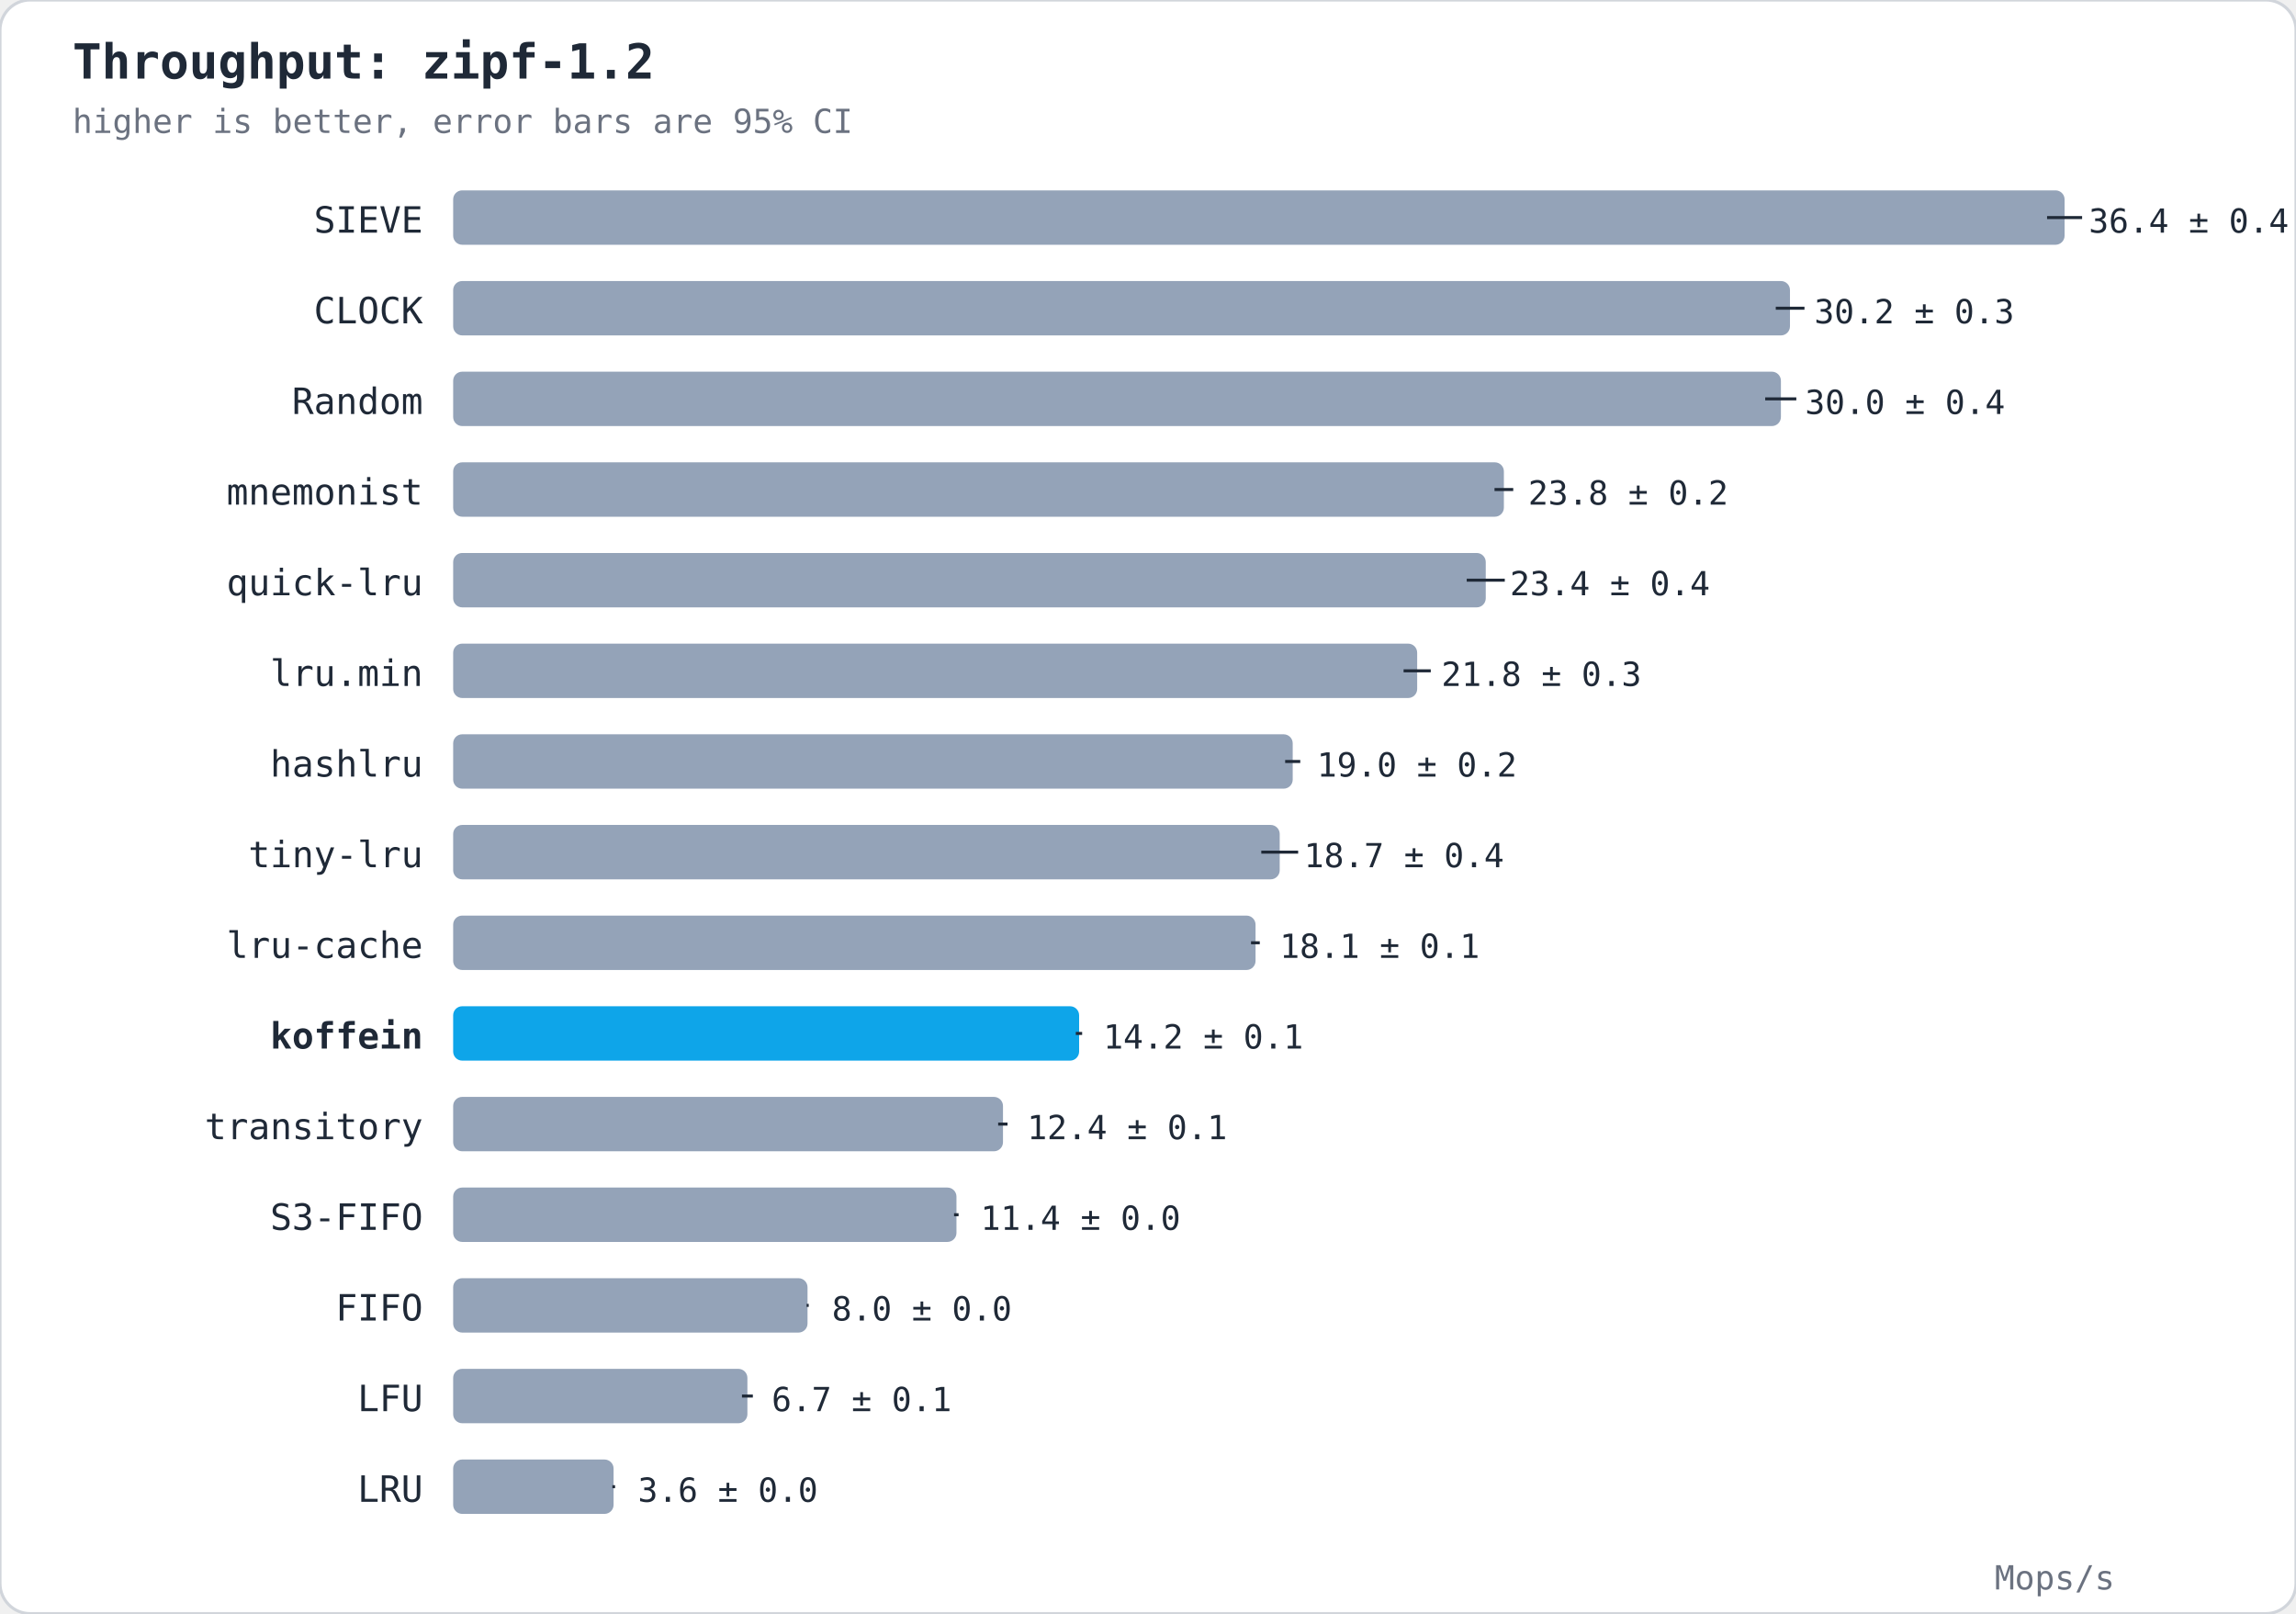
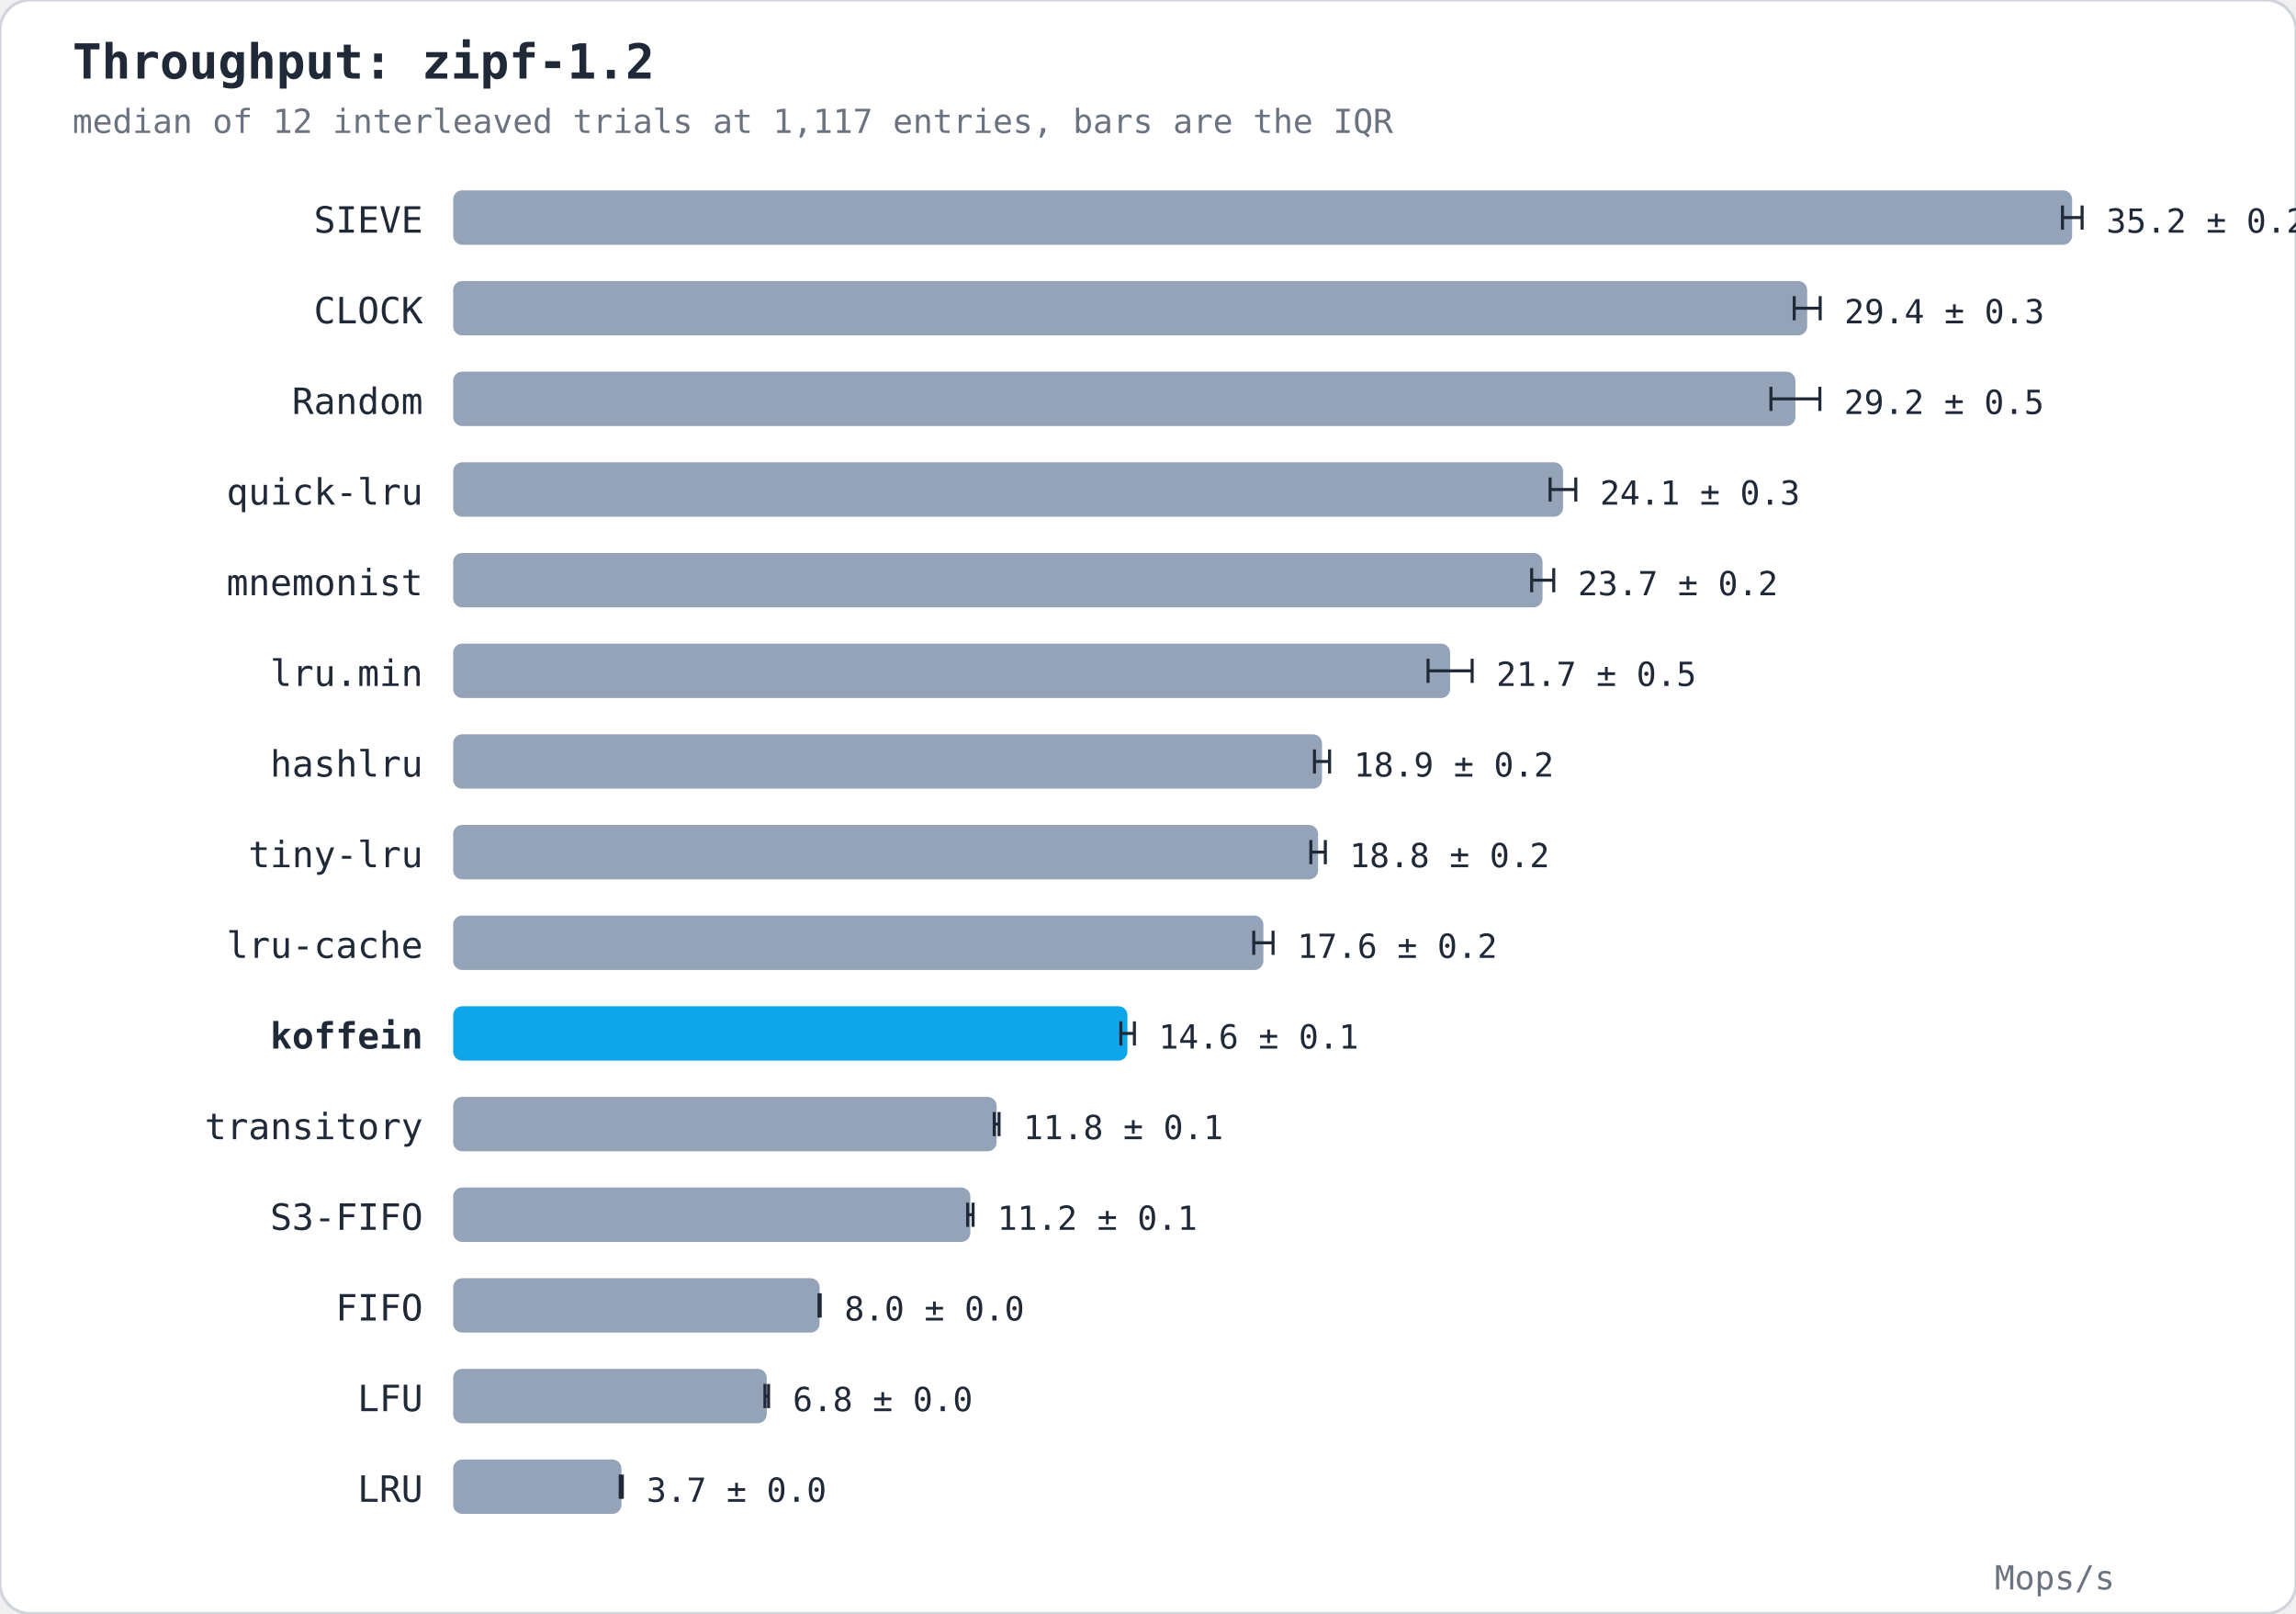
<svg xmlns="http://www.w3.org/2000/svg" viewBox="0 0 760 534" width="760" height="534" role="img">
  <rect x="0" y="0" width="760" height="534" rx="10" fill="#ffffff" stroke="#d1d5db" />
  <text x="24" y="26" font-family="ui-monospace,monospace" font-size="16" font-weight="700" fill="#1f2937">Throughput: zipf-1.2</text>
-   <text x="24" y="44" font-family="ui-monospace,monospace" font-size="11" fill="#6b7280">higher is better, error bars are 95% CI</text>
+   <text x="24" y="44" font-family="ui-monospace,monospace" font-size="11" fill="#6b7280">median of 12 interleaved trials at 1,117 entries, bars are the IQR</text>
  <text x="140" y="77" text-anchor="end" font-family="ui-monospace,monospace" font-size="12" font-weight="400" fill="#1f2937">SIEVE</text>
-   <rect x="150" y="63" width="533.4" height="18" rx="3" fill="#94a3b8" />
-   <line x1="677.6" y1="72" x2="689.2" y2="72" stroke="#1f2937" stroke-width="1" />
-   <text x="691.393" y="77" font-family="ui-monospace,monospace" font-size="11" fill="#1f2937">36.4 ± 0.4</text>
+   <rect x="150" y="63" width="535.9" height="18" rx="3" fill="#94a3b8" />
+   <line x1="682.7" y1="72" x2="689.2" y2="72" stroke="#1f2937" stroke-width="1" />
+   <line x1="682.7" y1="68" x2="682.7" y2="76" stroke="#1f2937" stroke-width="1" />
+   <line x1="689.2" y1="68" x2="689.2" y2="76" stroke="#1f2937" stroke-width="1" />
+   <text x="697.2" y="77" font-family="ui-monospace,monospace" font-size="11" fill="#1f2937">35.2 ± 0.2</text>
  <text x="140" y="107" text-anchor="end" font-family="ui-monospace,monospace" font-size="12" font-weight="400" fill="#1f2937">CLOCK</text>
-   <rect x="150" y="93" width="442.5" height="18" rx="3" fill="#94a3b8" />
-   <line x1="587.8" y1="102" x2="597.3" y2="102" stroke="#1f2937" stroke-width="1" />
-   <text x="600.534" y="107" font-family="ui-monospace,monospace" font-size="11" fill="#1f2937">30.2 ± 0.3</text>
+   <rect x="150" y="93" width="448.2" height="18" rx="3" fill="#94a3b8" />
+   <line x1="593.9" y1="102" x2="602.5" y2="102" stroke="#1f2937" stroke-width="1" />
+   <line x1="593.9" y1="98" x2="593.9" y2="106" stroke="#1f2937" stroke-width="1" />
+   <line x1="602.5" y1="98" x2="602.5" y2="106" stroke="#1f2937" stroke-width="1" />
+   <text x="610.5" y="107" font-family="ui-monospace,monospace" font-size="11" fill="#1f2937">29.4 ± 0.3</text>
  <text x="140" y="137" text-anchor="end" font-family="ui-monospace,monospace" font-size="12" font-weight="400" fill="#1f2937">Random</text>
-   <rect x="150" y="123" width="439.5" height="18" rx="3" fill="#94a3b8" />
-   <line x1="584.3" y1="132" x2="594.6" y2="132" stroke="#1f2937" stroke-width="1" />
-   <text x="597.477" y="137" font-family="ui-monospace,monospace" font-size="11" fill="#1f2937">30.0 ± 0.4</text>
-   <text x="140" y="167" text-anchor="end" font-family="ui-monospace,monospace" font-size="12" font-weight="400" fill="#1f2937">mnemonist</text>
-   <rect x="150" y="153" width="347.8" height="18" rx="3" fill="#94a3b8" />
-   <line x1="494.7" y1="162" x2="500.9" y2="162" stroke="#1f2937" stroke-width="1" />
-   <text x="505.841" y="167" font-family="ui-monospace,monospace" font-size="11" fill="#1f2937">23.8 ± 0.2</text>
-   <text x="140" y="197" text-anchor="end" font-family="ui-monospace,monospace" font-size="12" font-weight="400" fill="#1f2937">quick-lru</text>
-   <rect x="150" y="183" width="341.8" height="18" rx="3" fill="#94a3b8" />
-   <line x1="485.5" y1="192" x2="498.1" y2="192" stroke="#1f2937" stroke-width="1" />
-   <text x="499.794" y="197" font-family="ui-monospace,monospace" font-size="11" fill="#1f2937">23.4 ± 0.4</text>
+   <rect x="150" y="123" width="444.3" height="18" rx="3" fill="#94a3b8" />
+   <line x1="586.2" y1="132" x2="602.4" y2="132" stroke="#1f2937" stroke-width="1" />
+   <line x1="586.2" y1="128" x2="586.2" y2="136" stroke="#1f2937" stroke-width="1" />
+   <line x1="602.4" y1="128" x2="602.4" y2="136" stroke="#1f2937" stroke-width="1" />
+   <text x="610.4" y="137" font-family="ui-monospace,monospace" font-size="11" fill="#1f2937">29.2 ± 0.5</text>
+   <text x="140" y="167" text-anchor="end" font-family="ui-monospace,monospace" font-size="12" font-weight="400" fill="#1f2937">quick-lru</text>
+   <rect x="150" y="153" width="367.4" height="18" rx="3" fill="#94a3b8" />
+   <line x1="513.1" y1="162" x2="521.6" y2="162" stroke="#1f2937" stroke-width="1" />
+   <line x1="513.1" y1="158" x2="513.1" y2="166" stroke="#1f2937" stroke-width="1" />
+   <line x1="521.6" y1="158" x2="521.6" y2="166" stroke="#1f2937" stroke-width="1" />
+   <text x="529.6" y="167" font-family="ui-monospace,monospace" font-size="11" fill="#1f2937">24.1 ± 0.3</text>
+   <text x="140" y="197" text-anchor="end" font-family="ui-monospace,monospace" font-size="12" font-weight="400" fill="#1f2937">mnemonist</text>
+   <rect x="150" y="183" width="360.6" height="18" rx="3" fill="#94a3b8" />
+   <line x1="507.0" y1="192" x2="514.3" y2="192" stroke="#1f2937" stroke-width="1" />
+   <line x1="507.0" y1="188" x2="507.0" y2="196" stroke="#1f2937" stroke-width="1" />
+   <line x1="514.3" y1="188" x2="514.3" y2="196" stroke="#1f2937" stroke-width="1" />
+   <text x="522.3" y="197" font-family="ui-monospace,monospace" font-size="11" fill="#1f2937">23.7 ± 0.2</text>
  <text x="140" y="227" text-anchor="end" font-family="ui-monospace,monospace" font-size="12" font-weight="400" fill="#1f2937">lru.min</text>
-   <rect x="150" y="213" width="319.1" height="18" rx="3" fill="#94a3b8" />
-   <line x1="464.6" y1="222" x2="473.6" y2="222" stroke="#1f2937" stroke-width="1" />
-   <text x="477.119" y="227" font-family="ui-monospace,monospace" font-size="11" fill="#1f2937">21.8 ± 0.3</text>
+   <rect x="150" y="213" width="330.0" height="18" rx="3" fill="#94a3b8" />
+   <line x1="472.7" y1="222" x2="487.3" y2="222" stroke="#1f2937" stroke-width="1" />
+   <line x1="472.7" y1="218" x2="472.7" y2="226" stroke="#1f2937" stroke-width="1" />
+   <line x1="487.3" y1="218" x2="487.3" y2="226" stroke="#1f2937" stroke-width="1" />
+   <text x="495.3" y="227" font-family="ui-monospace,monospace" font-size="11" fill="#1f2937">21.7 ± 0.5</text>
  <text x="140" y="257" text-anchor="end" font-family="ui-monospace,monospace" font-size="12" font-weight="400" fill="#1f2937">hashlru</text>
-   <rect x="150" y="243" width="277.9" height="18" rx="3" fill="#94a3b8" />
-   <line x1="425.4" y1="252" x2="430.4" y2="252" stroke="#1f2937" stroke-width="1" />
-   <text x="435.896" y="257" font-family="ui-monospace,monospace" font-size="11" fill="#1f2937">19.0 ± 0.2</text>
+   <rect x="150" y="243" width="287.6" height="18" rx="3" fill="#94a3b8" />
+   <line x1="435.1" y1="252" x2="440.1" y2="252" stroke="#1f2937" stroke-width="1" />
+   <line x1="435.1" y1="248" x2="435.1" y2="256" stroke="#1f2937" stroke-width="1" />
+   <line x1="440.1" y1="248" x2="440.1" y2="256" stroke="#1f2937" stroke-width="1" />
+   <text x="448.1" y="257" font-family="ui-monospace,monospace" font-size="11" fill="#1f2937">18.9 ± 0.2</text>
  <text x="140" y="287" text-anchor="end" font-family="ui-monospace,monospace" font-size="12" font-weight="400" fill="#1f2937">tiny-lru</text>
-   <rect x="150" y="273" width="273.6" height="18" rx="3" fill="#94a3b8" />
-   <line x1="417.5" y1="282" x2="429.7" y2="282" stroke="#1f2937" stroke-width="1" />
-   <text x="431.626" y="287" font-family="ui-monospace,monospace" font-size="11" fill="#1f2937">18.7 ± 0.4</text>
+   <rect x="150" y="273" width="286.3" height="18" rx="3" fill="#94a3b8" />
+   <line x1="433.9" y1="282" x2="438.7" y2="282" stroke="#1f2937" stroke-width="1" />
+   <line x1="433.9" y1="278" x2="433.9" y2="286" stroke="#1f2937" stroke-width="1" />
+   <line x1="438.7" y1="278" x2="438.7" y2="286" stroke="#1f2937" stroke-width="1" />
+   <text x="446.7" y="287" font-family="ui-monospace,monospace" font-size="11" fill="#1f2937">18.8 ± 0.2</text>
  <text x="140" y="317" text-anchor="end" font-family="ui-monospace,monospace" font-size="12" font-weight="400" fill="#1f2937">lru-cache</text>
-   <rect x="150" y="303" width="265.6" height="18" rx="3" fill="#94a3b8" />
-   <line x1="414.1" y1="312" x2="417.0" y2="312" stroke="#1f2937" stroke-width="1" />
-   <text x="423.564" y="317" font-family="ui-monospace,monospace" font-size="11" fill="#1f2937">18.1 ± 0.1</text>
+   <rect x="150" y="303" width="268.2" height="18" rx="3" fill="#94a3b8" />
+   <line x1="415.0" y1="312" x2="421.4" y2="312" stroke="#1f2937" stroke-width="1" />
+   <line x1="415.0" y1="308" x2="415.0" y2="316" stroke="#1f2937" stroke-width="1" />
+   <line x1="421.4" y1="308" x2="421.4" y2="316" stroke="#1f2937" stroke-width="1" />
+   <text x="429.4" y="317" font-family="ui-monospace,monospace" font-size="11" fill="#1f2937">17.6 ± 0.2</text>
  <text x="140" y="347" text-anchor="end" font-family="ui-monospace,monospace" font-size="12" font-weight="700" fill="#1f2937">koffein</text>
-   <rect x="150" y="333" width="207.2" height="18" rx="3" fill="#0ea5e9" />
-   <line x1="356.1" y1="342" x2="358.2" y2="342" stroke="#1f2937" stroke-width="1" />
-   <text x="365.186" y="347" font-family="ui-monospace,monospace" font-size="11" fill="#1f2937">14.2 ± 0.1</text>
+   <rect x="150" y="333" width="223.2" height="18" rx="3" fill="#0ea5e9" />
+   <line x1="371.0" y1="342" x2="375.5" y2="342" stroke="#1f2937" stroke-width="1" />
+   <line x1="371.0" y1="338" x2="371.0" y2="346" stroke="#1f2937" stroke-width="1" />
+   <line x1="375.5" y1="338" x2="375.5" y2="346" stroke="#1f2937" stroke-width="1" />
+   <text x="383.5" y="347" font-family="ui-monospace,monospace" font-size="11" fill="#1f2937">14.6 ± 0.1</text>
  <text x="140" y="377" text-anchor="end" font-family="ui-monospace,monospace" font-size="12" font-weight="400" fill="#1f2937">transitory</text>
-   <rect x="150" y="363" width="182.0" height="18" rx="3" fill="#94a3b8" />
-   <line x1="330.4" y1="372" x2="333.5" y2="372" stroke="#1f2937" stroke-width="1" />
-   <text x="339.987" y="377" font-family="ui-monospace,monospace" font-size="11" fill="#1f2937">12.4 ± 0.1</text>
+   <rect x="150" y="363" width="179.9" height="18" rx="3" fill="#94a3b8" />
+   <line x1="329.1" y1="372" x2="330.7" y2="372" stroke="#1f2937" stroke-width="1" />
+   <line x1="329.1" y1="368" x2="329.1" y2="376" stroke="#1f2937" stroke-width="1" />
+   <line x1="330.7" y1="368" x2="330.7" y2="376" stroke="#1f2937" stroke-width="1" />
+   <text x="338.7" y="377" font-family="ui-monospace,monospace" font-size="11" fill="#1f2937">11.8 ± 0.1</text>
  <text x="140" y="407" text-anchor="end" font-family="ui-monospace,monospace" font-size="12" font-weight="400" fill="#1f2937">S3-FIFO</text>
-   <rect x="150" y="393" width="166.6" height="18" rx="3" fill="#94a3b8" />
-   <line x1="315.8" y1="402" x2="317.3" y2="402" stroke="#1f2937" stroke-width="1" />
-   <text x="324.563" y="407" font-family="ui-monospace,monospace" font-size="11" fill="#1f2937">11.4 ± 0.0</text>
+   <rect x="150" y="393" width="171.2" height="18" rx="3" fill="#94a3b8" />
+   <line x1="320.3" y1="402" x2="322.1" y2="402" stroke="#1f2937" stroke-width="1" />
+   <line x1="320.3" y1="398" x2="320.3" y2="406" stroke="#1f2937" stroke-width="1" />
+   <line x1="322.1" y1="398" x2="322.1" y2="406" stroke="#1f2937" stroke-width="1" />
+   <text x="330.1" y="407" font-family="ui-monospace,monospace" font-size="11" fill="#1f2937">11.2 ± 0.1</text>
  <text x="140" y="437" text-anchor="end" font-family="ui-monospace,monospace" font-size="12" font-weight="400" fill="#1f2937">FIFO</text>
-   <rect x="150" y="423" width="117.3" height="18" rx="3" fill="#94a3b8" />
-   <line x1="267.0" y1="432" x2="267.7" y2="432" stroke="#1f2937" stroke-width="1" />
-   <text x="275.348" y="437" font-family="ui-monospace,monospace" font-size="11" fill="#1f2937">8.0 ± 0.0</text>
+   <rect x="150" y="423" width="121.3" height="18" rx="3" fill="#94a3b8" />
+   <line x1="271.1" y1="432" x2="271.5" y2="432" stroke="#1f2937" stroke-width="1" />
+   <line x1="271.1" y1="428" x2="271.1" y2="436" stroke="#1f2937" stroke-width="1" />
+   <line x1="271.5" y1="428" x2="271.5" y2="436" stroke="#1f2937" stroke-width="1" />
+   <text x="279.5" y="437" font-family="ui-monospace,monospace" font-size="11" fill="#1f2937">8.0 ± 0.0</text>
  <text x="140" y="467" text-anchor="end" font-family="ui-monospace,monospace" font-size="12" font-weight="400" fill="#1f2937">LFU</text>
-   <rect x="150" y="453" width="97.4" height="18" rx="3" fill="#94a3b8" />
-   <line x1="245.6" y1="462" x2="249.2" y2="462" stroke="#1f2937" stroke-width="1" />
-   <text x="255.406" y="467" font-family="ui-monospace,monospace" font-size="11" fill="#1f2937">6.7 ± 0.1</text>
+   <rect x="150" y="453" width="103.8" height="18" rx="3" fill="#94a3b8" />
+   <line x1="253.2" y1="462" x2="254.4" y2="462" stroke="#1f2937" stroke-width="1" />
+   <line x1="253.2" y1="458" x2="253.2" y2="466" stroke="#1f2937" stroke-width="1" />
+   <line x1="254.4" y1="458" x2="254.4" y2="466" stroke="#1f2937" stroke-width="1" />
+   <text x="262.4" y="467" font-family="ui-monospace,monospace" font-size="11" fill="#1f2937">6.8 ± 0.0</text>
  <text x="140" y="497" text-anchor="end" font-family="ui-monospace,monospace" font-size="12" font-weight="400" fill="#1f2937">LRU</text>
-   <rect x="150" y="483" width="53.1" height="18" rx="3" fill="#94a3b8" />
-   <line x1="202.7" y1="492" x2="203.6" y2="492" stroke="#1f2937" stroke-width="1" />
-   <text x="211.142" y="497" font-family="ui-monospace,monospace" font-size="11" fill="#1f2937">3.6 ± 0.0</text>
+   <rect x="150" y="483" width="55.7" height="18" rx="3" fill="#94a3b8" />
+   <line x1="205.3" y1="492" x2="206.0" y2="492" stroke="#1f2937" stroke-width="1" />
+   <line x1="205.3" y1="488" x2="205.3" y2="496" stroke="#1f2937" stroke-width="1" />
+   <line x1="206.0" y1="488" x2="206.0" y2="496" stroke="#1f2937" stroke-width="1" />
+   <text x="214.0" y="497" font-family="ui-monospace,monospace" font-size="11" fill="#1f2937">3.7 ± 0.0</text>
  <text x="700" y="526" text-anchor="end" font-family="ui-monospace,monospace" font-size="11" fill="#6b7280">Mops/s</text>
</svg>
